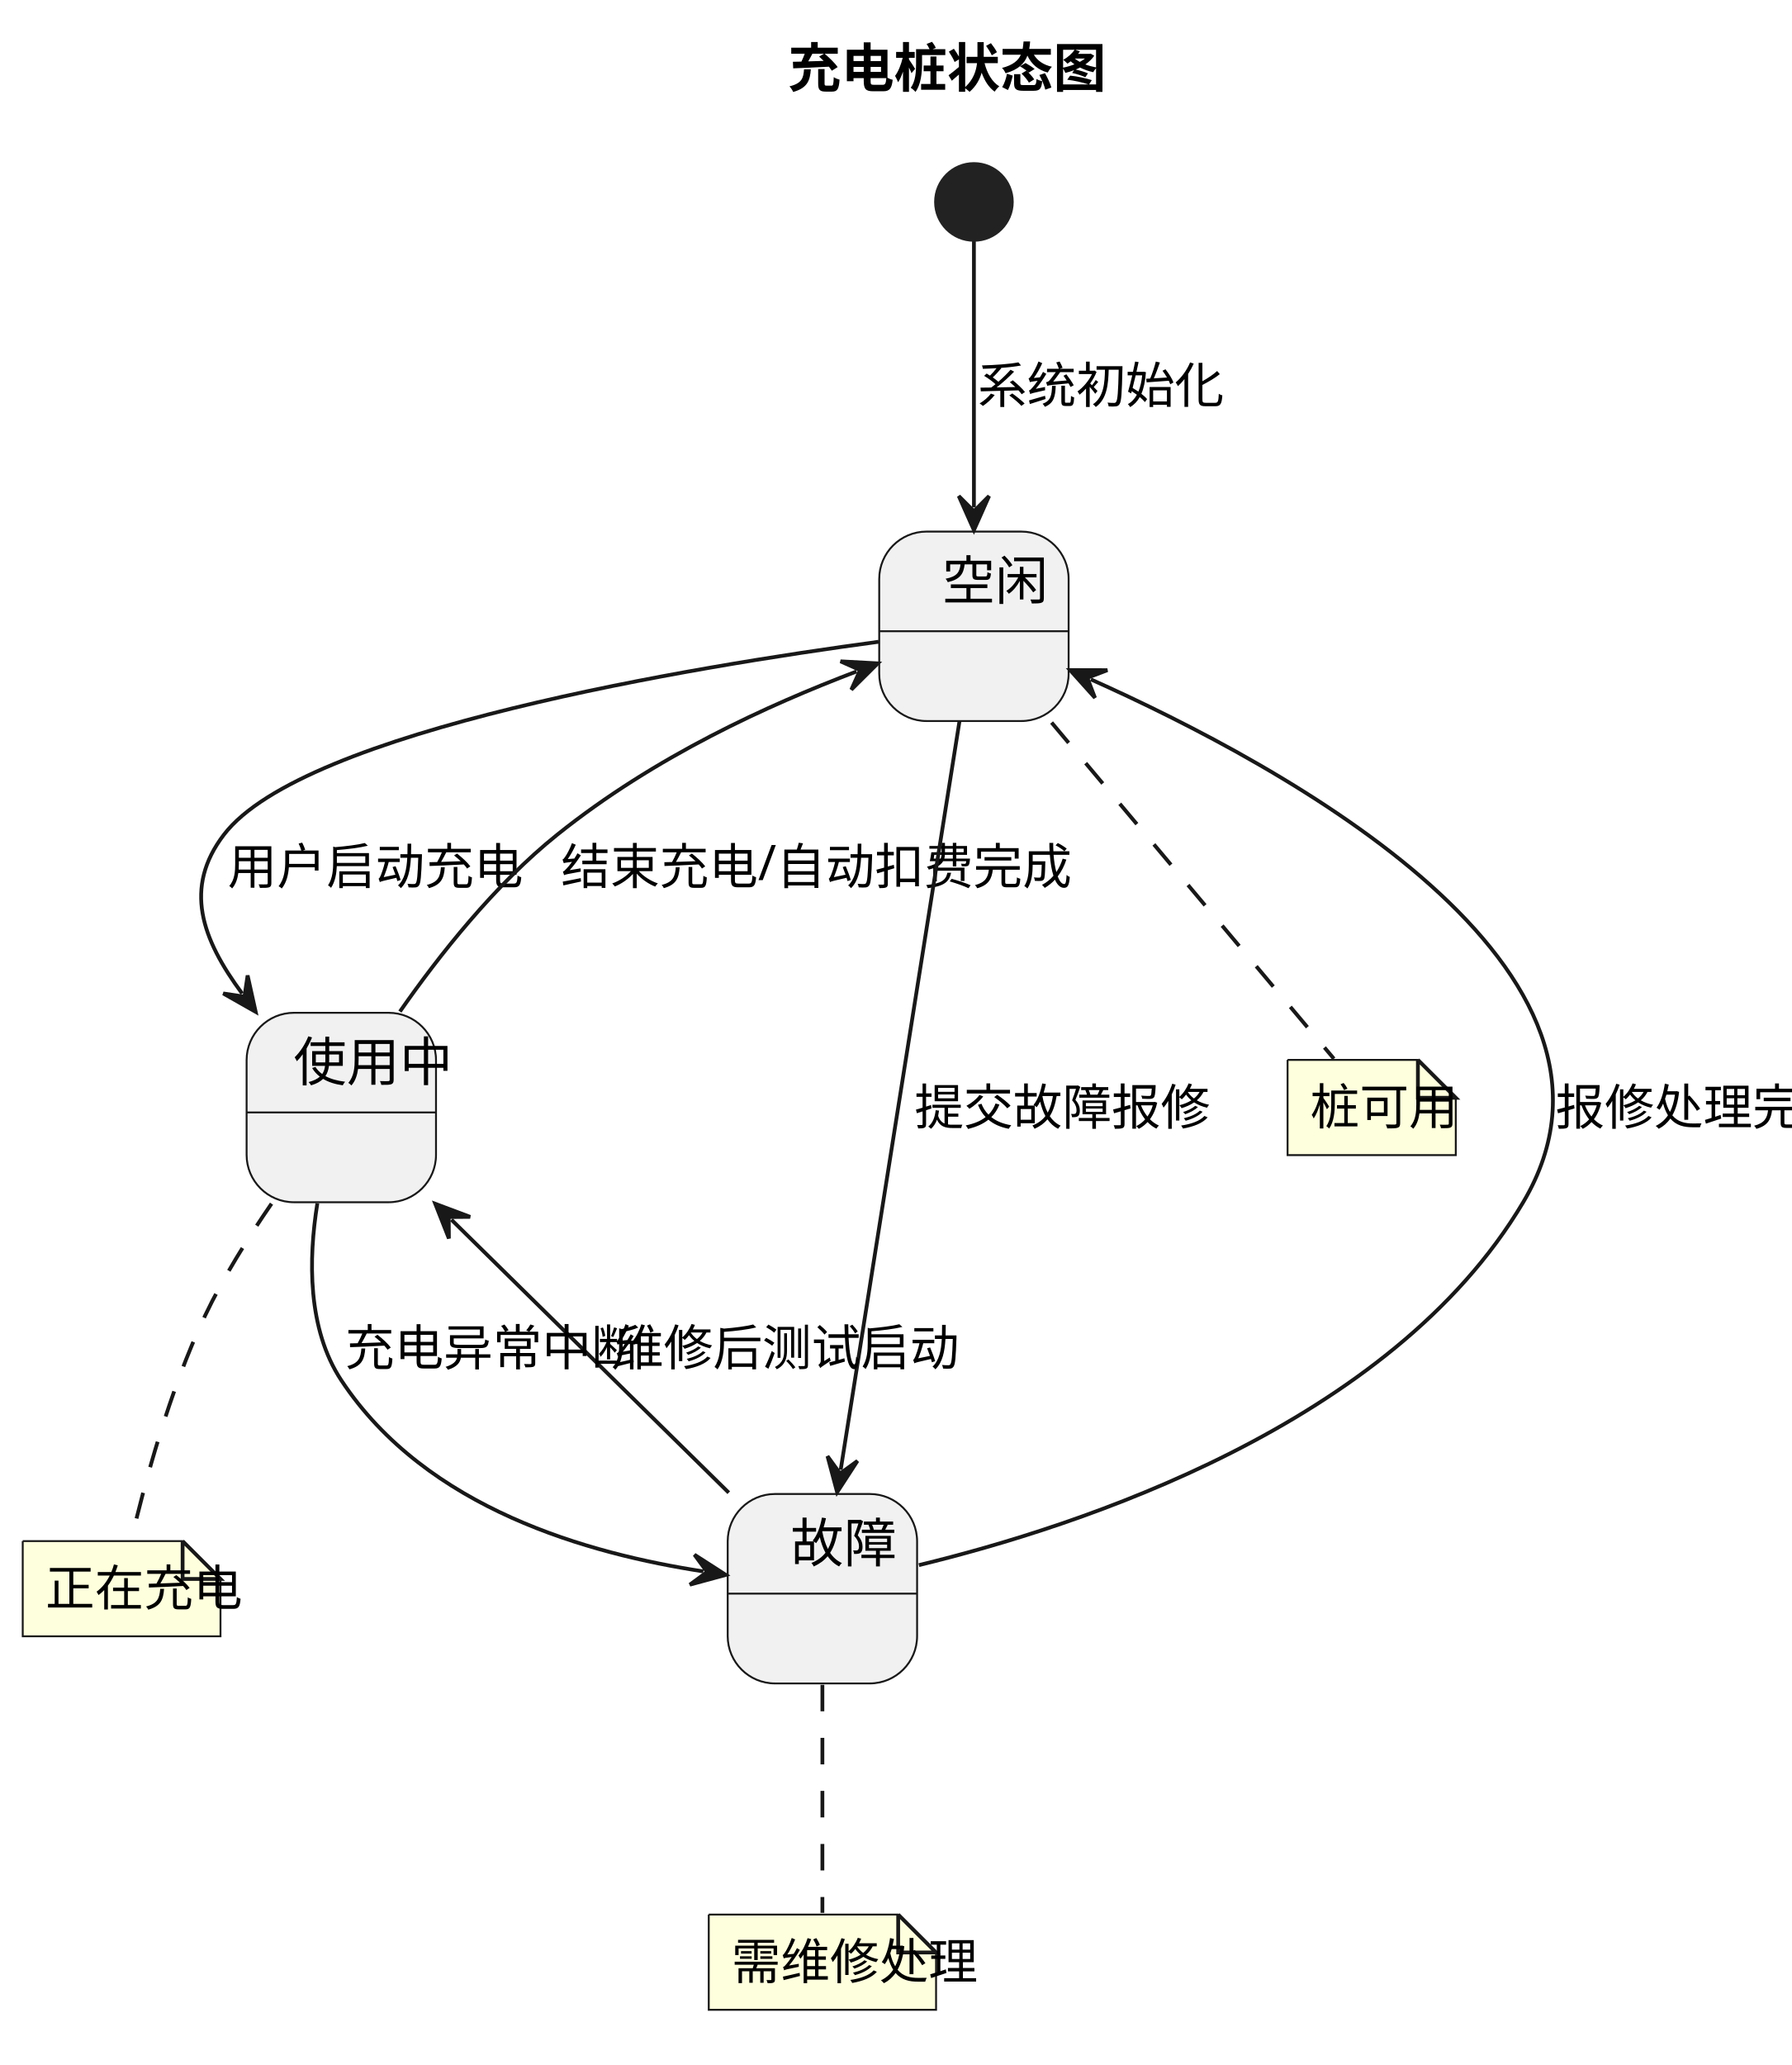
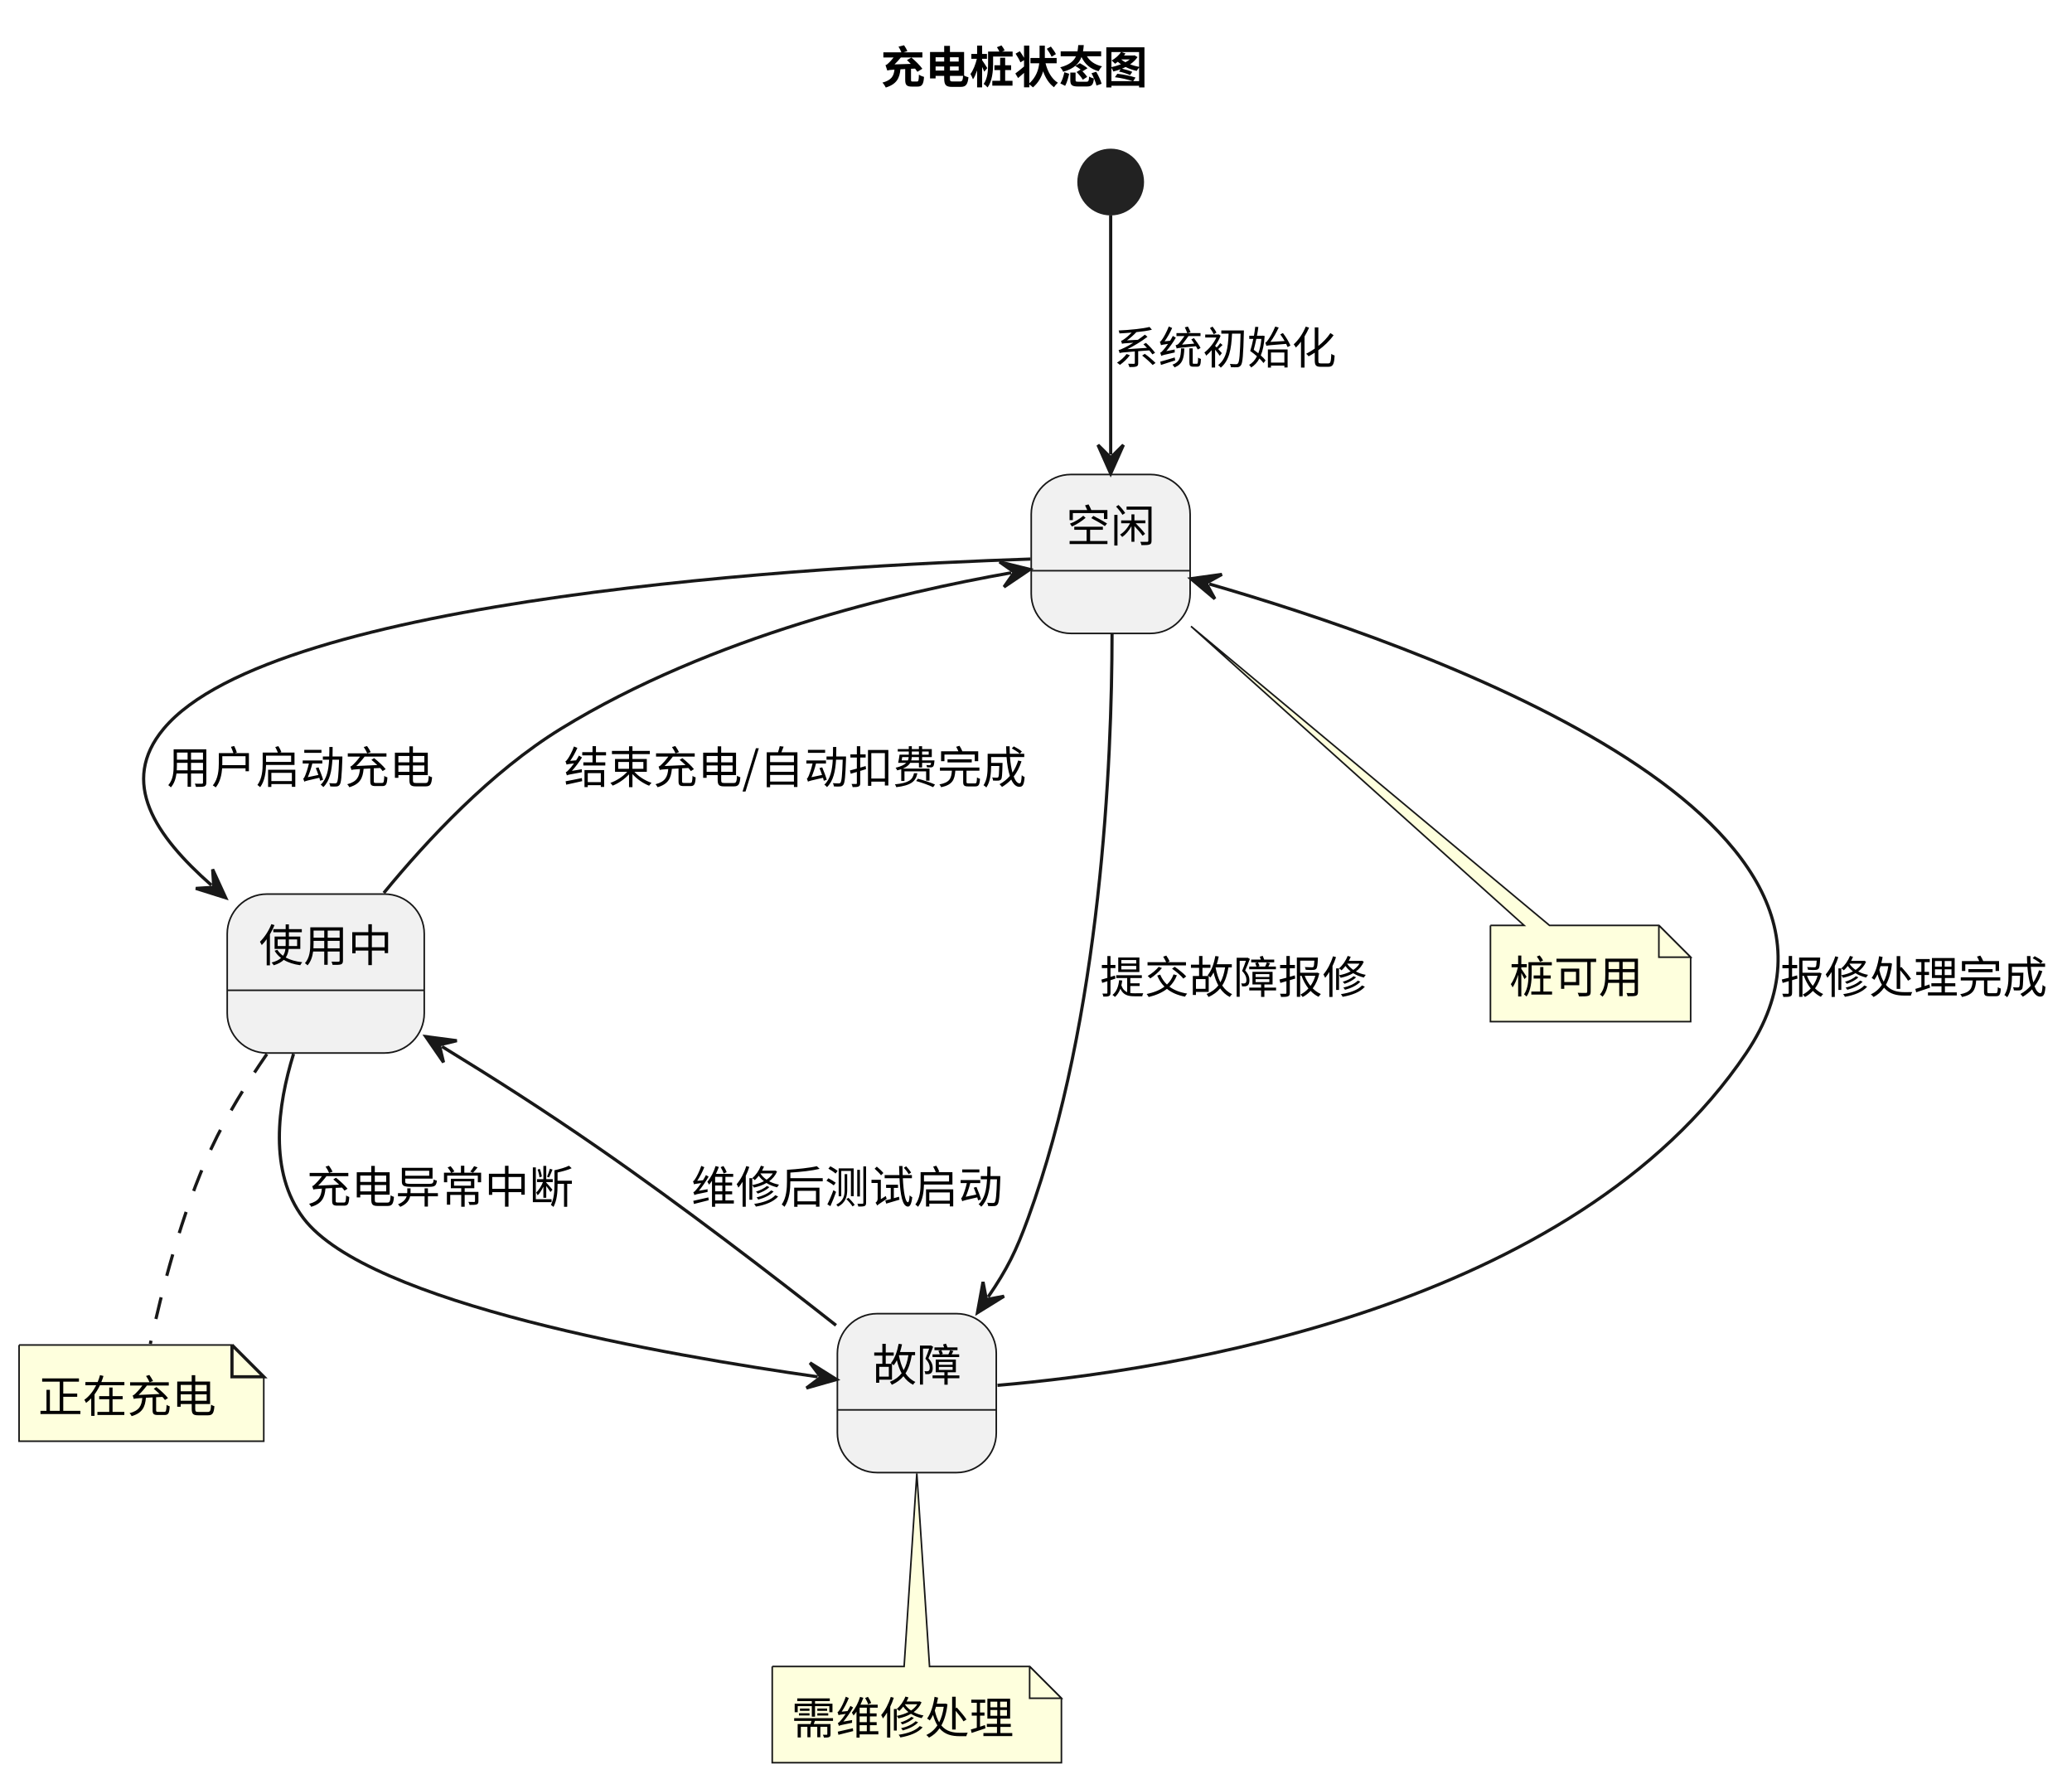
- <svg xmlns="http://www.w3.org/2000/svg" contentStyleType="text/css" data-diagram-type="STATE" height="545px" preserveAspectRatio="none" style="width:473px;height:545px;background:#FFFFFF;" version="1.1" viewBox="0 0 473 545" width="473px" zoomAndPan="magnify">
+ <svg xmlns="http://www.w3.org/2000/svg" contentStyleType="text/css" data-diagram-type="STATE" height="561px" preserveAspectRatio="none" style="width:652px;height:561px;background:#FFFFFF;" version="1.1" viewBox="0 0 652 561" width="652px" zoomAndPan="magnify">
  <defs />
  <g>
-     <g class="title" data-source-line="1">
-       <text fill="#000000" font-family="sans-serif" font-size="14" font-weight="700" lengthAdjust="spacing" textLength="50.408" x="208.015" y="22.995">充电桩状态图</text>
+     <g class="title" data-source-line="3">
+       <text fill="#000000" font-family="Noto Sans CJK SC" font-size="14" font-weight="bold" lengthAdjust="spacing" textLength="84" x="277.11" y="26.24">充电桩状态图</text>
    </g>
-     <g class="entity" data-qualified-name="IDLE" id="ent0002">
-       <rect fill="#F1F1F1" height="50" rx="12.5" ry="12.5" style="stroke:#181818;stroke-width:0.5;" width="50" x="232.1" y="140.297" />
-       <line style="stroke:#181818;stroke-width:0.5;" x1="232.1" x2="282.1" y1="166.594" y2="166.594" />
-       <text fill="#000000" font-family="sans-serif" font-size="14" lengthAdjust="spacing" textLength="16.803" x="248.699" y="158.292">空闲</text>
+     <g id="IDLE">
+       <rect fill="#F1F1F1" height="50" rx="12.5" ry="12.5" style="stroke:#181818;stroke-width:0.5;" width="50" x="324.5" y="149.272" />
+       <line style="stroke:#181818;stroke-width:0.5;" x1="324.5" x2="374.5" y1="179.544" y2="179.544" />
+       <text fill="#000000" font-family="Noto Sans CJK SC" font-size="14" lengthAdjust="spacing" textLength="28" x="335.5" y="170.512">空闲</text>
    </g>
-     <g class="entity" data-qualified-name="CHARGING" id="ent0003">
-       <rect fill="#F1F1F1" height="50" rx="12.5" ry="12.5" style="stroke:#181818;stroke-width:0.5;" width="50" x="65.1" y="267.297" />
-       <line style="stroke:#181818;stroke-width:0.5;" x1="65.1" x2="115.1" y1="293.594" y2="293.594" />
-       <text fill="#000000" font-family="sans-serif" font-size="14" lengthAdjust="spacing" textLength="25.204" x="77.498" y="285.292">使用中</text>
+     <g id="CHARGING">
+       <rect fill="#F1F1F1" height="50" rx="12.5" ry="12.5" style="stroke:#181818;stroke-width:0.5;" width="62" x="71.5" y="281.272" />
+       <line style="stroke:#181818;stroke-width:0.5;" x1="71.5" x2="133.5" y1="311.544" y2="311.544" />
+       <text fill="#000000" font-family="Noto Sans CJK SC" font-size="14" lengthAdjust="spacing" textLength="42" x="81.5" y="302.512">使用中</text>
    </g>
-     <g class="entity" data-qualified-name="FAULT" id="ent0004">
-       <rect fill="#F1F1F1" height="50" rx="12.5" ry="12.5" style="stroke:#181818;stroke-width:0.5;" width="50" x="192.1" y="394.297" />
-       <line style="stroke:#181818;stroke-width:0.5;" x1="192.1" x2="242.1" y1="420.594" y2="420.594" />
-       <text fill="#000000" font-family="sans-serif" font-size="14" lengthAdjust="spacing" textLength="16.803" x="208.699" y="412.292">故障</text>
+     <g id="FAULT">
+       <rect fill="#F1F1F1" height="50" rx="12.5" ry="12.5" style="stroke:#181818;stroke-width:0.5;" width="50" x="263.5" y="413.272" />
+       <line style="stroke:#181818;stroke-width:0.5;" x1="263.5" x2="313.5" y1="443.544" y2="443.544" />
+       <text fill="#000000" font-family="Noto Sans CJK SC" font-size="14" lengthAdjust="spacing" textLength="28" x="274.5" y="434.512">故障</text>
    </g>
-     <g class="start_entity" data-qualified-name=".start." data-source-line="8" id="ent0002">
-       <ellipse cx="257.1" cy="53.297" fill="#222222" rx="10" ry="10" style="stroke:#222222;stroke-width:1;" />
+     <ellipse cx="349.5" cy="57.272" fill="#222222" rx="10" ry="10" style="stroke:#222222;stroke-width:1;" />
+     <g class="entity" data-entity="GMN2" data-source-line="17" data-uid="ent0003" id="entity_GMN2">
+       <path d="M469,291.132 L469,321.404 A0,0 0 0 0 469,321.404 L532,321.404 A0,0 0 0 0 532,321.404 L532,301.132 L522,291.132 L487.59,291.132 L374.77,197.032 L479.59,291.132 L469,291.132 A0,0 0 0 0 469,291.132" fill="#FEFFDD" style="stroke:#181818;stroke-width:0.5;" />
+       <path d="M522,291.132 L522,301.132 L532,301.132 L522,291.132" fill="#FEFFDD" style="stroke:#181818;stroke-width:0.5;" />
+       <text fill="#000000" font-family="Noto Sans CJK SC" font-size="14" lengthAdjust="spacing" textLength="42" x="475" y="312.372">桩可用</text>
    </g>
-     <g class="entity" data-qualified-name="GMN2" data-source-line="16" id="ent0003">
-       <path d="M339.9,279.727 L339.9,304.86 L384.304,304.86 L384.304,289.727 L374.304,279.727 L339.9,279.727" fill="#FEFFDD" style="stroke:#181818;stroke-width:0.5;" />
-       <path d="M374.304,279.727 L374.304,289.727 L384.304,289.727 L374.304,279.727" fill="#FEFFDD" style="stroke:#181818;stroke-width:1;" />
-       <text fill="#000000" font-family="sans-serif" font-size="13" lengthAdjust="spacing" textLength="23.404" x="345.9" y="296.794">桩可用</text>
+     <g class="entity" data-entity="GMN5" data-source-line="18" data-uid="ent0006" id="entity_GMN5">
+       <path d="M6,423.132 L6,453.404 L83,453.404 L83,433.132 L73,423.132 L6,423.132" fill="#FEFFDD" style="stroke:#181818;stroke-width:0.5;" />
+       <path d="M73,423.132 L73,433.132 L83,433.132 L73,423.132" fill="#FEFFDD" style="stroke:#181818;stroke-width:1;" />
+       <text fill="#000000" font-family="Noto Sans CJK SC" font-size="14" lengthAdjust="spacing" textLength="56" x="12" y="444.372">正在充电</text>
    </g>
-     <g class="entity" data-qualified-name="GMN5" data-source-line="17" id="ent0006">
-       <path d="M6,406.727 L6,431.86 L58.205,431.86 L58.205,416.727 L48.205,406.727 L6,406.727" fill="#FEFFDD" style="stroke:#181818;stroke-width:0.5;" />
-       <path d="M48.205,406.727 L48.205,416.727 L58.205,416.727 L48.205,406.727" fill="#FEFFDD" style="stroke:#181818;stroke-width:1;" />
-       <text fill="#000000" font-family="sans-serif" font-size="13" lengthAdjust="spacing" textLength="31.205" x="12" y="423.794">正在充电</text>
+     <g class="entity" data-entity="GMN8" data-source-line="19" data-uid="ent0009" id="entity_GMN8">
+       <path d="M243,524.272 L243,554.544 A0,0 0 0 0 243,554.544 L334,554.544 A0,0 0 0 0 334,554.544 L334,534.272 L324,524.272 L292.5,524.272 L288.5,463.522 L284.5,524.272 L243,524.272 A0,0 0 0 0 243,524.272" fill="#FEFFDD" style="stroke:#181818;stroke-width:0.5;" />
+       <path d="M324,524.272 L324,534.272 L334,534.272 L324,524.272" fill="#FEFFDD" style="stroke:#181818;stroke-width:0.5;" />
+       <text fill="#000000" font-family="Noto Sans CJK SC" font-size="14" lengthAdjust="spacing" textLength="70" x="249" y="545.512">需维修处理</text>
    </g>
-     <g class="entity" data-qualified-name="GMN8" data-source-line="18" id="ent0009">
-       <path d="M187.1,505.297 L187.1,530.43 L247.106,530.43 L247.106,515.297 L237.106,505.297 L187.1,505.297" fill="#FEFFDD" style="stroke:#181818;stroke-width:0.5;" />
-       <path d="M237.106,505.297 L237.106,515.297 L247.106,515.297 L237.106,505.297" fill="#FEFFDD" style="stroke:#181818;stroke-width:1;" />
-       <text fill="#000000" font-family="sans-serif" font-size="13" lengthAdjust="spacing" textLength="39.006" x="193.1" y="522.364">需维修处理</text>
+     <g class="link" data-entity-1=".start." data-entity-2="IDLE" data-source-line="9" data-uid="lnk3" id="link_.start._IDLE">
+       <path d="M349.5,67.682 C349.5,85.272 349.5,117.662 349.5,142.982" fill="none" id="*start*-to-IDLE" style="stroke:#181818;stroke-width:1;" />
+       <polygon fill="#181818" points="349.5,148.982,353.5,139.982,349.5,143.982,345.5,139.982,349.5,148.982" style="stroke:#181818;stroke-width:1;" />
+       <text fill="#000000" font-family="Noto Sans CJK SC" font-size="14" lengthAdjust="spacing" textLength="70" x="350.5" y="114.512">系统初始化</text>
    </g>
-     <g class="link" data-entity-1="ent0002" data-entity-2="ent0002" data-link-type="dependency" data-source-line="8" id="lnk3">
-       <path d="M257.1,63.677 C257.1,80.407 257.1,109.887 257.1,133.917" fill="none" id="*start*-to-IDLE" style="stroke:#181818;stroke-width:1;" />
-       <polygon fill="#181818" points="257.1,139.917,261.1,130.917,257.1,134.917,253.1,130.917,257.1,139.917" style="stroke:#181818;stroke-width:1;" />
-       <text fill="#000000" font-family="sans-serif" font-size="13" lengthAdjust="spacing" textLength="39.006" x="258.1" y="106.364">系统初始化</text>
+     <g class="link" data-entity-1="IDLE" data-entity-2="CHARGING" data-source-line="10" data-uid="lnk4" id="link_IDLE_CHARGING">
+       <path d="M324.29,175.872 C258.86,178.022 86.3,187.602 51.5,229.272 C37.44,246.102 48.859,262.904 66.519,278.474" fill="none" id="IDLE-to-CHARGING" style="stroke:#181818;stroke-width:1;" />
+       <polygon fill="#181818" points="71.02,282.442,66.914,273.49,67.269,279.135,61.624,279.49,71.02,282.442" style="stroke:#181818;stroke-width:1;" />
+       <text fill="#000000" font-family="Noto Sans CJK SC" font-size="14" lengthAdjust="spacing" textLength="84" x="52.5" y="246.512">用户启动充电</text>
    </g>
-     <g class="link" data-entity-1="ent0002" data-entity-2="ent0003" data-link-type="dependency" data-source-line="9" id="lnk4">
-       <path d="M231.95,169.377 C183.5,175.897 80.14,192.757 59.1,220.297 C48.41,234.297 53.213,247.732 63.933,262.232" fill="none" id="IDLE-to-CHARGING" style="stroke:#181818;stroke-width:1;" />
-       <polygon fill="#181818" points="67.5,267.057,65.366,257.442,64.528,263.036,58.933,262.198,67.5,267.057" style="stroke:#181818;stroke-width:1;" />
-       <text fill="#000000" font-family="sans-serif" font-size="13" lengthAdjust="spacing" textLength="46.808" x="60.1" y="233.364">用户启动充电</text>
+     <g class="link" data-entity-1="CHARGING" data-entity-2="IDLE" data-source-line="11" data-uid="lnk5" id="link_CHARGING_IDLE">
+       <path d="M120.78,280.912 C134.46,264.222 154.53,242.762 176.5,229.272 C224.09,200.052 282.952,186.44 318.192,180.19" fill="none" id="CHARGING-to-IDLE" style="stroke:#181818;stroke-width:1;" />
+       <polygon fill="#181818" points="324.1,179.142,314.54,176.775,319.177,180.015,315.937,184.652,324.1,179.142" style="stroke:#181818;stroke-width:1;" />
+       <text fill="#000000" font-family="Noto Sans CJK SC" font-size="14" lengthAdjust="spacing" textLength="145.487" x="177.5" y="246.512">结束充电/自动扣费完成</text>
    </g>
-     <g class="link" data-entity-1="ent0003" data-entity-2="ent0002" data-link-type="dependency" data-source-line="10" id="lnk5">
-       <path d="M105.57,266.977 C115.95,252.087 130.69,233.437 147.1,220.297 C173.01,199.547 202.583,186.172 226.113,177.212" fill="none" id="CHARGING-to-IDLE" style="stroke:#181818;stroke-width:1;" />
-       <polygon fill="#181818" points="231.72,175.077,221.886,174.542,227.047,176.856,224.733,182.018,231.72,175.077" style="stroke:#181818;stroke-width:1;" />
-       <text fill="#000000" font-family="sans-serif" font-size="13" lengthAdjust="spacing" textLength="82.393" x="148.1" y="233.364">结束充电/自动扣费完成</text>
+     <g class="link" data-entity-1="IDLE" data-entity-2="FAULT" data-source-line="12" data-uid="lnk6" id="link_IDLE_FAULT">
+       <path d="M349.93,199.472 C349.89,239.122 346.63,319.852 323.5,383.272 C319.71,393.662 316.998,399.133 310.948,408.013" fill="none" id="IDLE-to-FAULT" style="stroke:#181818;stroke-width:1;" />
+       <polygon fill="#181818" points="307.57,412.972,315.943,407.786,310.385,408.84,309.332,403.282,307.57,412.972" style="stroke:#181818;stroke-width:1;" />
+       <text fill="#000000" font-family="Noto Sans CJK SC" font-size="14" lengthAdjust="spacing" textLength="84" x="346.16" y="312.512">提交故障报修</text>
    </g>
-     <g class="link" data-entity-1="ent0002" data-entity-2="ent0004" data-link-type="dependency" data-source-line="11" id="lnk6">
-       <path d="M253.27,190.457 C245.64,238.497 229.59,339.621 221.93,387.911" fill="none" id="IDLE-to-FAULT" style="stroke:#181818;stroke-width:1;" />
-       <polygon fill="#181818" points="220.99,393.837,226.351,385.575,221.773,388.899,218.449,384.321,220.99,393.837" style="stroke:#181818;stroke-width:1;" />
-       <text fill="#000000" font-family="sans-serif" font-size="13" lengthAdjust="spacing" textLength="46.808" x="241.42" y="296.864">提交故障报修</text>
+     <g class="link" data-entity-1="FAULT" data-entity-2="IDLE" data-source-line="13" data-uid="lnk7" id="link_FAULT_IDLE">
+       <path d="M313.88,435.822 C368.22,431.182 495.29,411.802 549.5,331.272 C600.28,255.832 444.765,202.255 380.505,183.715" fill="none" id="FAULT-to-IDLE" style="stroke:#181818;stroke-width:1;" />
+       <polygon fill="#181818" points="374.74,182.052,382.279,188.39,379.544,183.438,384.496,180.703,374.74,182.052" style="stroke:#181818;stroke-width:1;" />
+       <text fill="#000000" font-family="Noto Sans CJK SC" font-size="14" lengthAdjust="spacing" textLength="84" x="560.22" y="312.512">报修处理完成</text>
    </g>
-     <g class="link" data-entity-1="ent0004" data-entity-2="ent0002" data-link-type="dependency" data-source-line="12" id="lnk7">
-       <path d="M242.57,413.067 C284.57,402.907 367.18,376.147 402.1,317.297 C438.64,255.717 338.556,201.948 287.956,179.298" fill="none" id="FAULT-to-IDLE" style="stroke:#181818;stroke-width:1;" />
-       <polygon fill="#181818" points="282.48,176.847,289.06,184.175,287.044,178.89,292.329,176.873,282.48,176.847" style="stroke:#181818;stroke-width:1;" />
-       <text fill="#000000" font-family="sans-serif" font-size="13" lengthAdjust="spacing" textLength="46.808" x="410.63" y="296.864">报修处理完成</text>
+     <g class="link" data-entity-1="FAULT" data-entity-2="CHARGING" data-source-line="14" data-uid="lnk8" id="link_FAULT_CHARGING">
+       <path d="M263.07,416.942 C243.13,401.252 214.5,379.262 188.5,361.272 C170.81,349.032 155.568,339.324 139.098,329.244" fill="none" id="FAULT-to-CHARGING" style="stroke:#181818;stroke-width:1;" />
+       <polygon fill="#181818" points="133.98,326.112,139.568,334.222,138.245,328.722,143.744,327.398,133.98,326.112" style="stroke:#181818;stroke-width:1;" />
+       <text fill="#000000" font-family="Noto Sans CJK SC" font-size="14" lengthAdjust="spacing" textLength="98" x="217.53" y="378.512">维修后测试启动</text>
    </g>
-     <g class="link" data-entity-1="ent0004" data-entity-2="ent0003" data-link-type="dependency" data-source-line="13" id="lnk8">
-       <path d="M192.38,393.957 C170.02,371.947 141.547,343.925 119.167,321.905" fill="none" id="FAULT-to-CHARGING" style="stroke:#181818;stroke-width:1;" />
-       <polygon fill="#181818" points="114.89,317.697,118.5,326.86,118.454,321.204,124.111,321.158,114.89,317.697" style="stroke:#181818;stroke-width:1;" />
-       <text fill="#000000" font-family="sans-serif" font-size="13" lengthAdjust="spacing" textLength="54.609" x="162.21" y="360.364">维修后测试启动</text>
+     <g class="link" data-entity-1="CHARGING" data-entity-2="FAULT" data-source-line="15" data-uid="lnk9" id="link_CHARGING_FAULT">
+       <path d="M92.37,331.542 C87.35,347.752 84.45,368.702 95.5,383.272 C115.85,410.092 209.76,426.366 257.3,433.136" fill="none" id="CHARGING-to-FAULT" style="stroke:#181818;stroke-width:1;" />
+       <polygon fill="#181818" points="263.24,433.982,254.894,428.753,258.29,433.277,253.766,436.673,263.24,433.982" style="stroke:#181818;stroke-width:1;" />
+       <text fill="#000000" font-family="Noto Sans CJK SC" font-size="14" lengthAdjust="spacing" textLength="84" x="96.5" y="378.512">充电异常中断</text>
    </g>
-     <g class="link" data-entity-1="ent0003" data-entity-2="ent0004" data-link-type="dependency" data-source-line="14" id="lnk9">
-       <path d="M83.78,317.577 C81.41,332.267 81.13,350.727 90.1,364.297 C112.64,398.367 155.56,410.093 185.68,414.733" fill="none" id="CHARGING-to-FAULT" style="stroke:#181818;stroke-width:1;" />
-       <polygon fill="#181818" points="191.61,415.647,183.324,410.323,186.668,414.886,182.106,418.23,191.61,415.647" style="stroke:#181818;stroke-width:1;" />
-       <text fill="#000000" font-family="sans-serif" font-size="13" lengthAdjust="spacing" textLength="46.808" x="91.1" y="360.364">充电异常中断</text>
-     </g>
-     <g class="link" data-entity-1="ent0002" data-entity-2="ent0003" data-link-type="association" data-source-line="16" id="lnk4">
-       <path d="M277.6,190.697 C300.04,217.407 335.09,259.137 352.13,279.427" fill="none" id="IDLE-GMN2" style="stroke:#181818;stroke-width:1;stroke-dasharray:7,7;" />
-     </g>
-     <g class="link" data-entity-1="ent0003" data-entity-2="ent0006" data-link-type="association" data-source-line="17" id="lnk7">
-       <path d="M71.68,317.677 C65.5,326.657 58.94,337.117 54.1,347.297 C44.67,367.107 38.07,391.917 34.69,406.347" fill="none" id="CHARGING-GMN5" style="stroke:#181818;stroke-width:1;stroke-dasharray:7,7;" />
-     </g>
-     <g class="link" data-entity-1="ent0004" data-entity-2="ent0009" data-link-type="association" data-source-line="18" id="lnk10">
-       <path d="M217.1,444.657 C217.1,463.887 217.1,489.867 217.1,504.847" fill="none" id="FAULT-GMN8" style="stroke:#181818;stroke-width:1;stroke-dasharray:7,7;" />
+     <g class="link" data-entity-1="CHARGING" data-entity-2="GMN5" data-source-line="18" data-uid="lnk7" id="link_CHARGING_GMN5">
+       <path d="M83.98,331.602 C77.78,340.572 71.25,351.052 66.5,361.272 C57.01,381.702 50.65,407.142 47.3,422.792" fill="none" id="CHARGING-GMN5" style="stroke:#181818;stroke-width:1;stroke-dasharray:7,7;" />
    </g>
  </g>
</svg>
